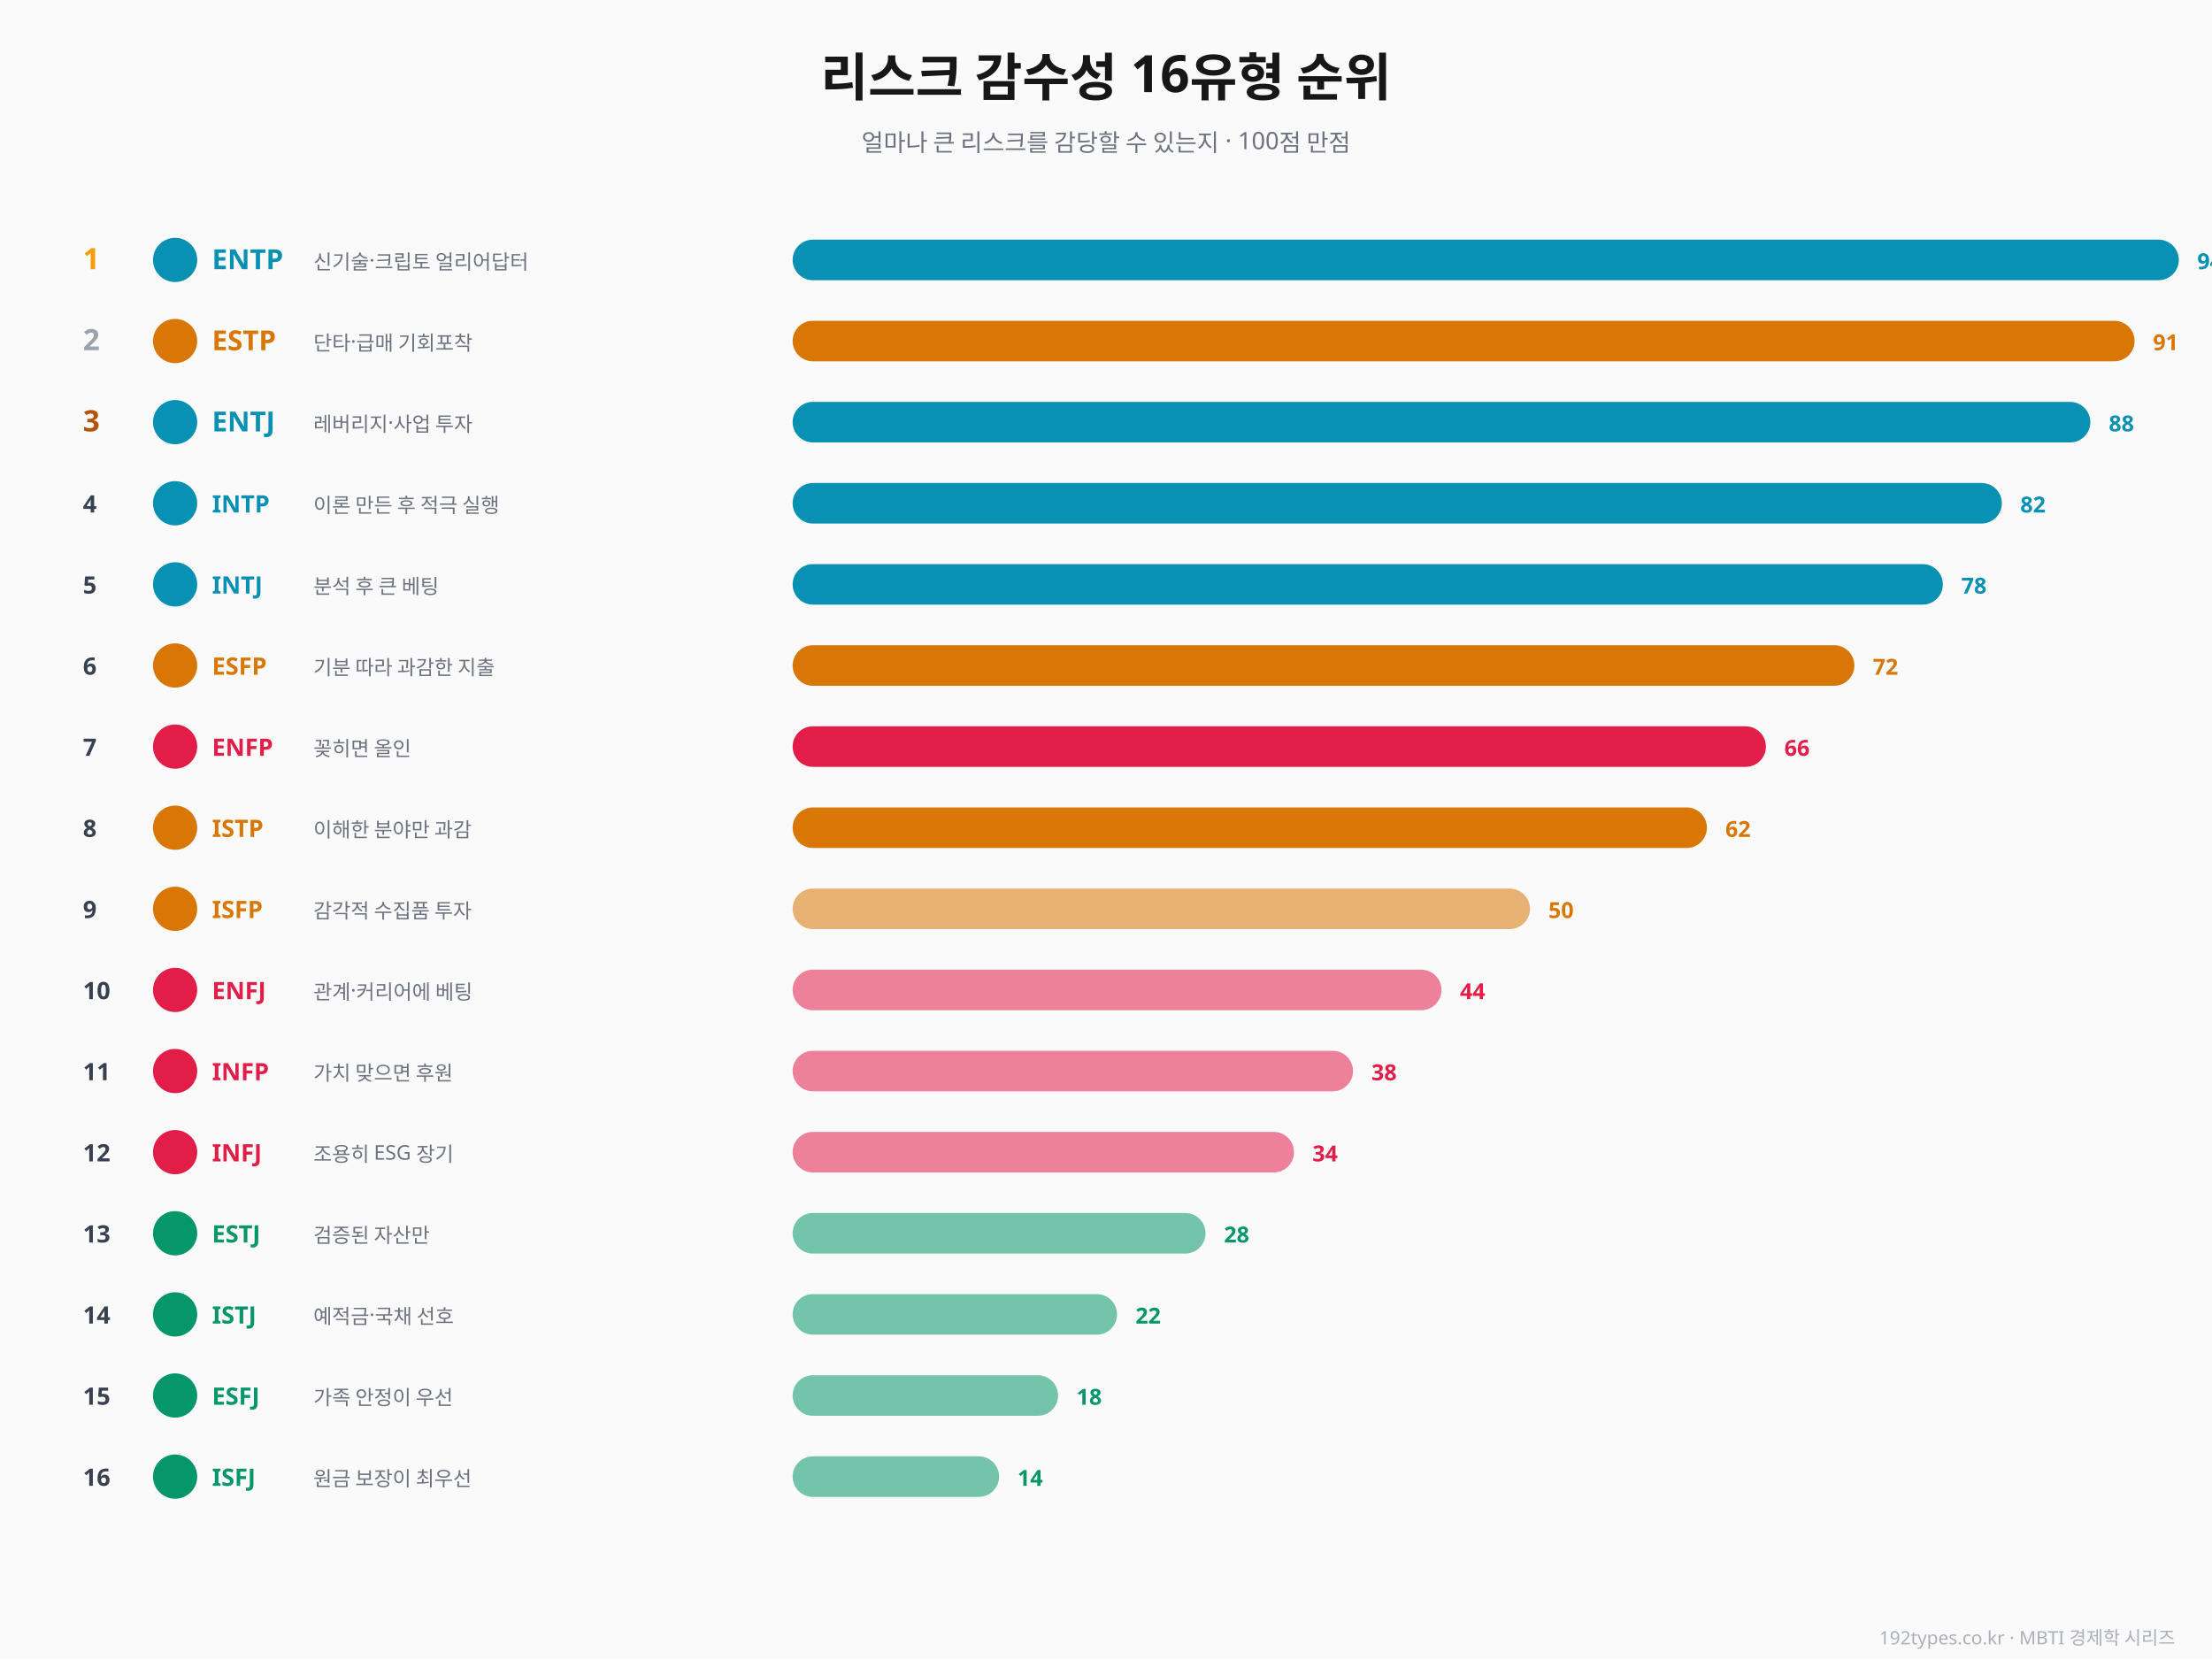
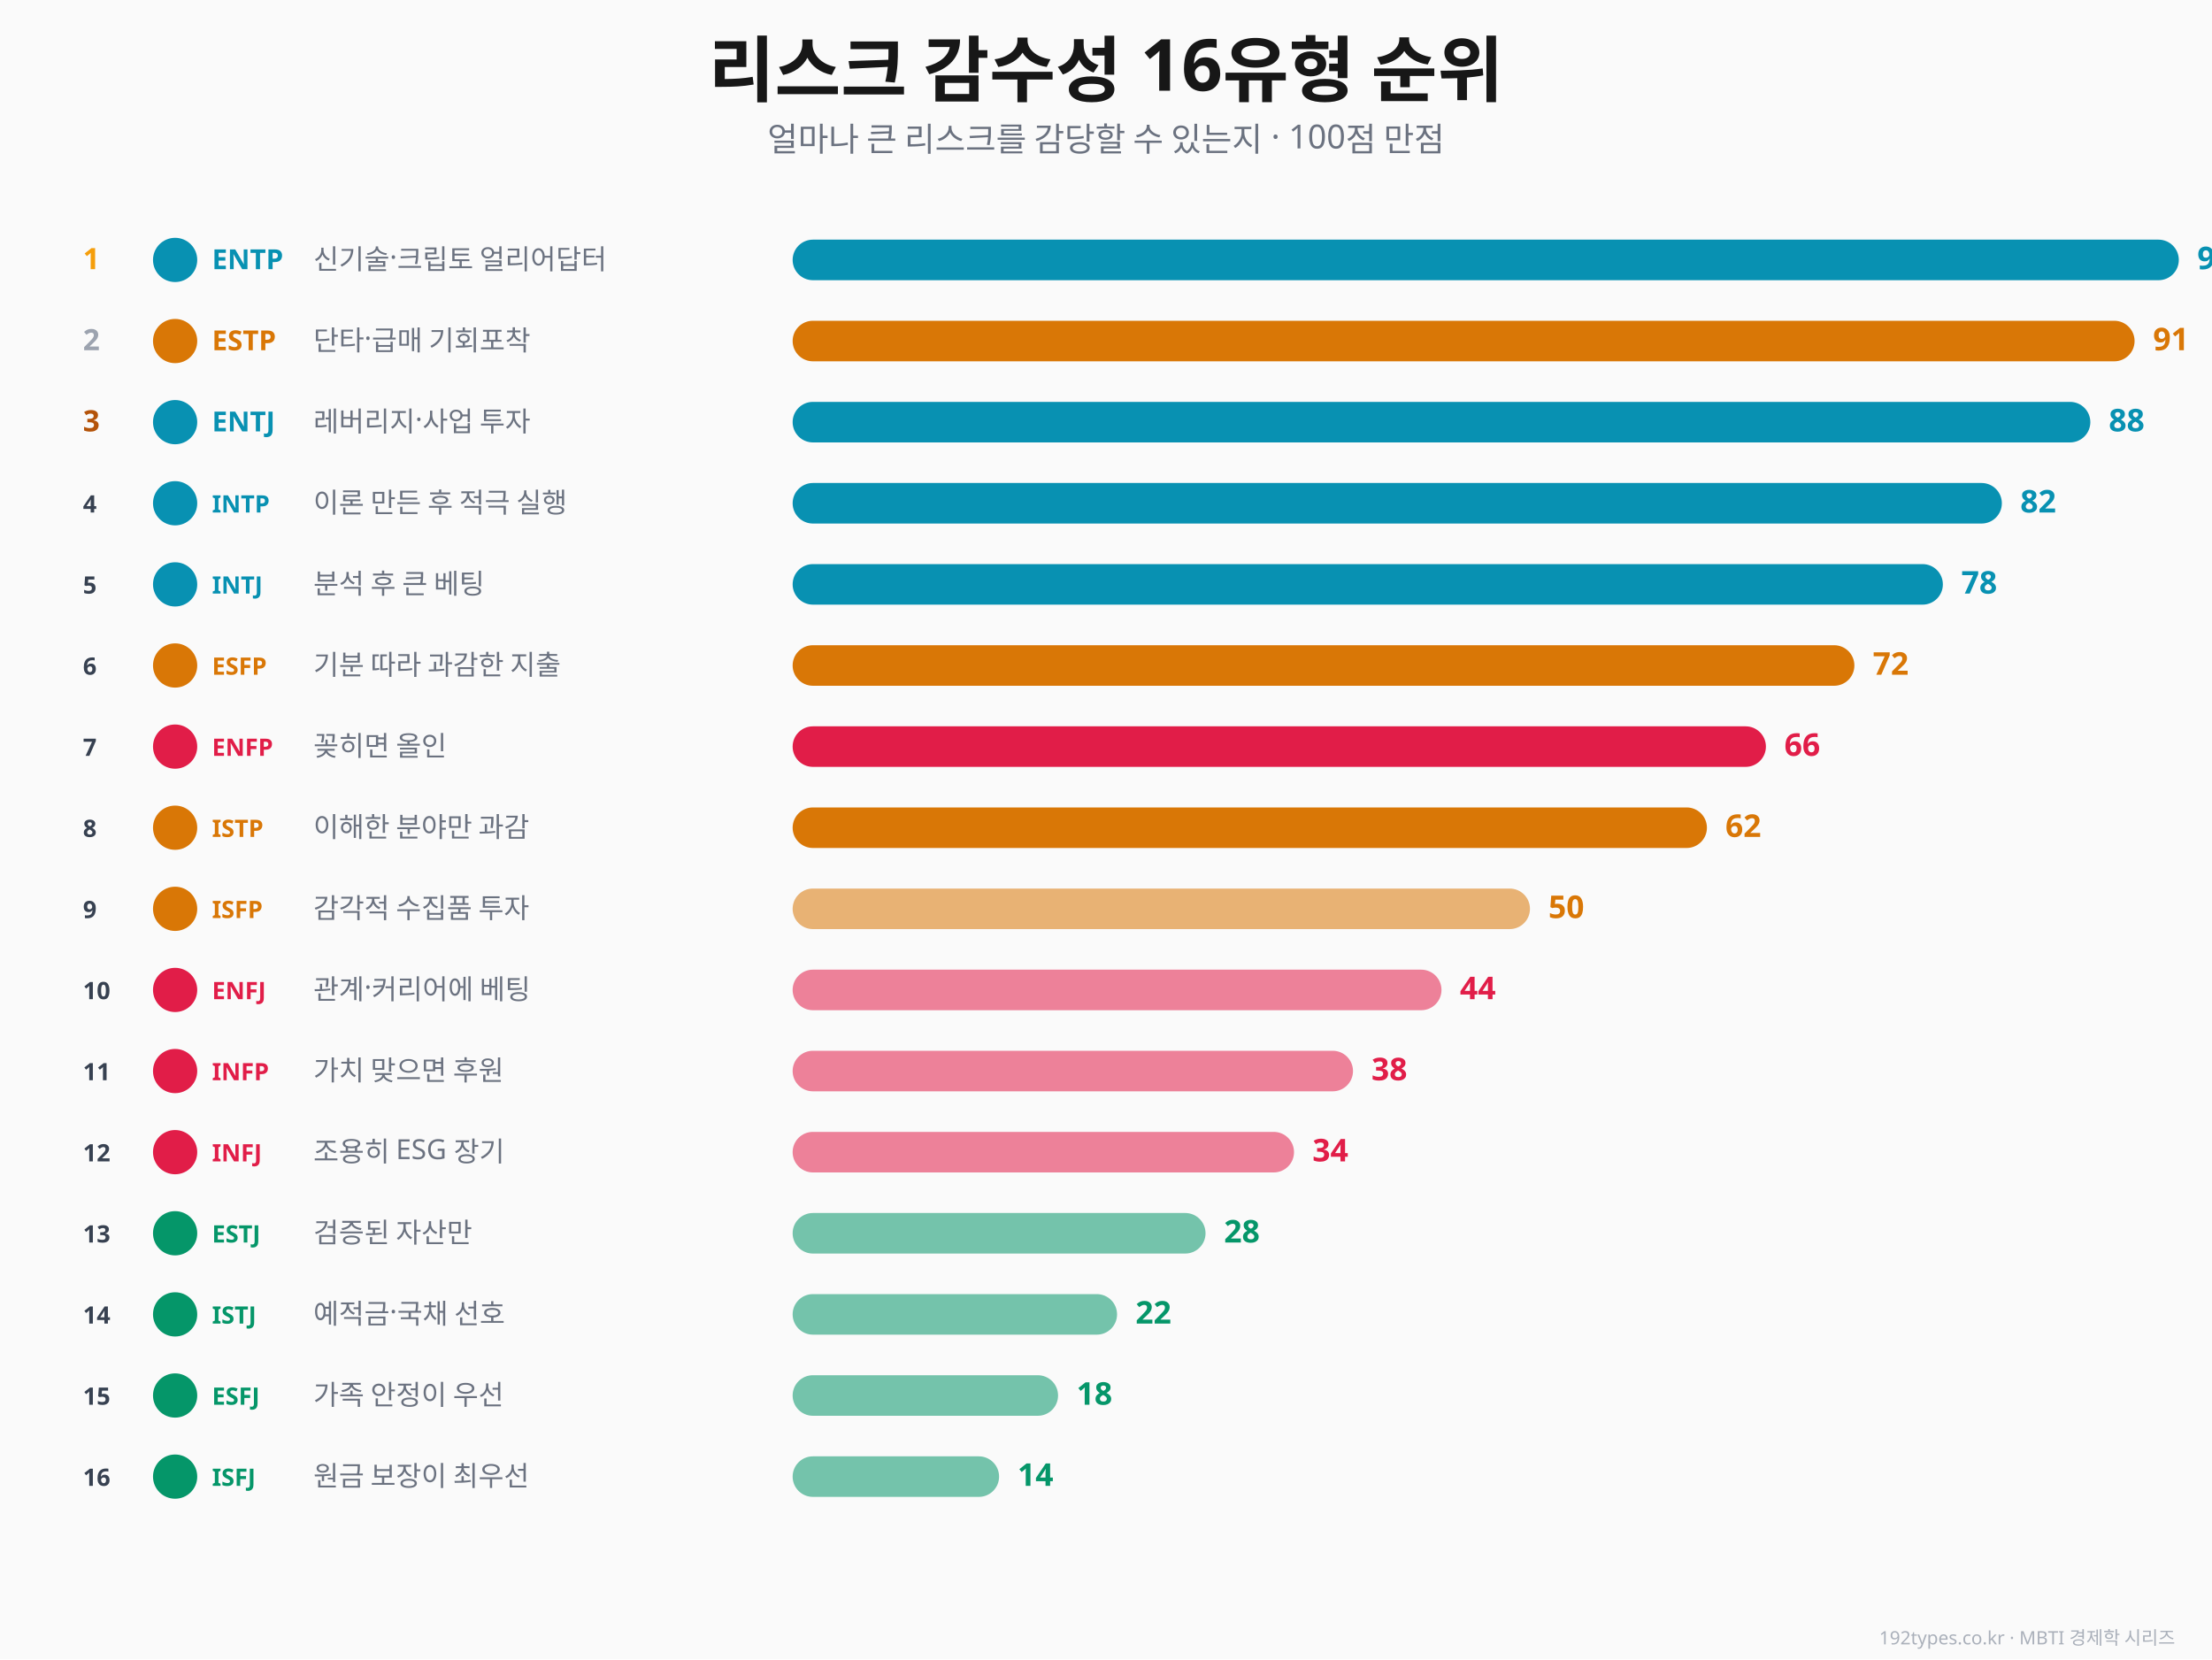
<svg xmlns="http://www.w3.org/2000/svg" viewBox="0 0 1200 900" width="1200" height="900" font-family="'Pretendard', 'Apple SD Gothic Neo', 'Noto Sans KR', system-ui, sans-serif">
  <rect width="1200" height="900" fill="#fafafa" />
-   <text x="600" y="52" text-anchor="middle" font-size="28" font-weight="800" fill="#171717">리스크 감수성 16유형 순위</text>
-   <text x="600" y="82" text-anchor="middle" font-size="13" font-weight="500" fill="#6b7280">얼마나 큰 리스크를 감당할 수 있는지 · 100점 만점</text>
+   <text x="600" y="52" text-anchor="middle" font-size="39" font-weight="800" fill="#171717">리스크 감수성 16유형 순위</text>
+   <text x="600" y="82" text-anchor="middle" font-size="18" font-weight="500" fill="#6b7280">얼마나 큰 리스크를 감당할 수 있는지 · 100점 만점</text>
  <text x="45" y="146" font-size="16" font-weight="800" fill="#f59e0b">1</text>
  <circle cx="95" cy="141" r="12" fill="#0891b2" />
  <text x="115" y="146" font-size="15" font-weight="800" fill="#0891b2">ENTP</text>
-   <text x="170" y="146" font-size="11" fill="#6b7280">신기술·크립토 얼리어답터</text>
+   <text x="170" y="146" font-size="15" fill="#6b7280">신기술·크립토 얼리어답터</text>
  <rect x="430" y="130" width="752" height="22" rx="11" fill="#0891b2" opacity="1" />
-   <text x="1192" y="146" font-size="12" font-weight="800" fill="#0891b2">94</text>
+   <text x="1192" y="146" font-size="17" font-weight="800" fill="#0891b2">94</text>
  <text x="45" y="190" font-size="16" font-weight="800" fill="#9ca3af">2</text>
  <circle cx="95" cy="185" r="12" fill="#d97706" />
  <text x="115" y="190" font-size="15" font-weight="800" fill="#d97706">ESTP</text>
-   <text x="170" y="190" font-size="11" fill="#6b7280">단타·급매 기회포착</text>
+   <text x="170" y="190" font-size="15" fill="#6b7280">단타·급매 기회포착</text>
  <rect x="430" y="174" width="728" height="22" rx="11" fill="#d97706" opacity="1" />
-   <text x="1168" y="190" font-size="12" font-weight="800" fill="#d97706">91</text>
+   <text x="1168" y="190" font-size="17" font-weight="800" fill="#d97706">91</text>
  <text x="45" y="234" font-size="16" font-weight="800" fill="#b45309">3</text>
  <circle cx="95" cy="229" r="12" fill="#0891b2" />
  <text x="115" y="234" font-size="15" font-weight="800" fill="#0891b2">ENTJ</text>
-   <text x="170" y="234" font-size="11" fill="#6b7280">레버리지·사업 투자</text>
+   <text x="170" y="234" font-size="15" fill="#6b7280">레버리지·사업 투자</text>
  <rect x="430" y="218" width="704" height="22" rx="11" fill="#0891b2" opacity="1" />
-   <text x="1144" y="234" font-size="12" font-weight="800" fill="#0891b2">88</text>
+   <text x="1144" y="234" font-size="17" font-weight="800" fill="#0891b2">88</text>
  <text x="45" y="278" font-size="13" font-weight="600" fill="#374151">4</text>
  <circle cx="95" cy="273" r="12" fill="#0891b2" />
  <text x="115" y="278" font-size="13" font-weight="700" fill="#0891b2">INTP</text>
-   <text x="170" y="278" font-size="11" fill="#6b7280">이론 만든 후 적극 실행</text>
+   <text x="170" y="278" font-size="15" fill="#6b7280">이론 만든 후 적극 실행</text>
  <rect x="430" y="262" width="656" height="22" rx="11" fill="#0891b2" opacity="1" />
-   <text x="1096" y="278" font-size="12" font-weight="800" fill="#0891b2">82</text>
+   <text x="1096" y="278" font-size="17" font-weight="800" fill="#0891b2">82</text>
  <text x="45" y="322" font-size="13" font-weight="600" fill="#374151">5</text>
  <circle cx="95" cy="317" r="12" fill="#0891b2" />
  <text x="115" y="322" font-size="13" font-weight="700" fill="#0891b2">INTJ</text>
-   <text x="170" y="322" font-size="11" fill="#6b7280">분석 후 큰 베팅</text>
+   <text x="170" y="322" font-size="15" fill="#6b7280">분석 후 큰 베팅</text>
  <rect x="430" y="306" width="624" height="22" rx="11" fill="#0891b2" opacity="1" />
-   <text x="1064" y="322" font-size="12" font-weight="800" fill="#0891b2">78</text>
+   <text x="1064" y="322" font-size="17" font-weight="800" fill="#0891b2">78</text>
  <text x="45" y="366" font-size="13" font-weight="600" fill="#374151">6</text>
  <circle cx="95" cy="361" r="12" fill="#d97706" />
  <text x="115" y="366" font-size="13" font-weight="700" fill="#d97706">ESFP</text>
-   <text x="170" y="366" font-size="11" fill="#6b7280">기분 따라 과감한 지출</text>
+   <text x="170" y="366" font-size="15" fill="#6b7280">기분 따라 과감한 지출</text>
  <rect x="430" y="350" width="576" height="22" rx="11" fill="#d97706" opacity="1" />
-   <text x="1016" y="366" font-size="12" font-weight="800" fill="#d97706">72</text>
+   <text x="1016" y="366" font-size="17" font-weight="800" fill="#d97706">72</text>
  <text x="45" y="410" font-size="13" font-weight="600" fill="#374151">7</text>
  <circle cx="95" cy="405" r="12" fill="#e11d48" />
  <text x="115" y="410" font-size="13" font-weight="700" fill="#e11d48">ENFP</text>
-   <text x="170" y="410" font-size="11" fill="#6b7280">꽂히면 올인</text>
+   <text x="170" y="410" font-size="15" fill="#6b7280">꽂히면 올인</text>
  <rect x="430" y="394" width="528" height="22" rx="11" fill="#e11d48" opacity="1" />
-   <text x="968" y="410" font-size="12" font-weight="800" fill="#e11d48">66</text>
+   <text x="968" y="410" font-size="17" font-weight="800" fill="#e11d48">66</text>
  <text x="45" y="454" font-size="13" font-weight="600" fill="#374151">8</text>
  <circle cx="95" cy="449" r="12" fill="#d97706" />
  <text x="115" y="454" font-size="13" font-weight="700" fill="#d97706">ISTP</text>
-   <text x="170" y="454" font-size="11" fill="#6b7280">이해한 분야만 과감</text>
+   <text x="170" y="454" font-size="15" fill="#6b7280">이해한 분야만 과감</text>
  <rect x="430" y="438" width="496" height="22" rx="11" fill="#d97706" opacity="1" />
-   <text x="936" y="454" font-size="12" font-weight="800" fill="#d97706">62</text>
+   <text x="936" y="454" font-size="17" font-weight="800" fill="#d97706">62</text>
  <text x="45" y="498" font-size="13" font-weight="600" fill="#374151">9</text>
  <circle cx="95" cy="493" r="12" fill="#d97706" />
  <text x="115" y="498" font-size="13" font-weight="700" fill="#d97706">ISFP</text>
-   <text x="170" y="498" font-size="11" fill="#6b7280">감각적 수집품 투자</text>
+   <text x="170" y="498" font-size="15" fill="#6b7280">감각적 수집품 투자</text>
  <rect x="430" y="482" width="400" height="22" rx="11" fill="#d97706" opacity="0.55" />
-   <text x="840" y="498" font-size="12" font-weight="800" fill="#d97706">50</text>
+   <text x="840" y="498" font-size="17" font-weight="800" fill="#d97706">50</text>
  <text x="45" y="542" font-size="13" font-weight="600" fill="#374151">10</text>
  <circle cx="95" cy="537" r="12" fill="#e11d48" />
  <text x="115" y="542" font-size="13" font-weight="700" fill="#e11d48">ENFJ</text>
-   <text x="170" y="542" font-size="11" fill="#6b7280">관계·커리어에 베팅</text>
+   <text x="170" y="542" font-size="15" fill="#6b7280">관계·커리어에 베팅</text>
  <rect x="430" y="526" width="352" height="22" rx="11" fill="#e11d48" opacity="0.55" />
-   <text x="792" y="542" font-size="12" font-weight="800" fill="#e11d48">44</text>
+   <text x="792" y="542" font-size="17" font-weight="800" fill="#e11d48">44</text>
  <text x="45" y="586" font-size="13" font-weight="600" fill="#374151">11</text>
  <circle cx="95" cy="581" r="12" fill="#e11d48" />
  <text x="115" y="586" font-size="13" font-weight="700" fill="#e11d48">INFP</text>
-   <text x="170" y="586" font-size="11" fill="#6b7280">가치 맞으면 후원</text>
+   <text x="170" y="586" font-size="15" fill="#6b7280">가치 맞으면 후원</text>
  <rect x="430" y="570" width="304" height="22" rx="11" fill="#e11d48" opacity="0.55" />
-   <text x="744" y="586" font-size="12" font-weight="800" fill="#e11d48">38</text>
+   <text x="744" y="586" font-size="17" font-weight="800" fill="#e11d48">38</text>
  <text x="45" y="630" font-size="13" font-weight="600" fill="#374151">12</text>
  <circle cx="95" cy="625" r="12" fill="#e11d48" />
  <text x="115" y="630" font-size="13" font-weight="700" fill="#e11d48">INFJ</text>
-   <text x="170" y="630" font-size="11" fill="#6b7280">조용히 ESG 장기</text>
+   <text x="170" y="630" font-size="15" fill="#6b7280">조용히 ESG 장기</text>
  <rect x="430" y="614" width="272" height="22" rx="11" fill="#e11d48" opacity="0.55" />
-   <text x="712" y="630" font-size="12" font-weight="800" fill="#e11d48">34</text>
+   <text x="712" y="630" font-size="17" font-weight="800" fill="#e11d48">34</text>
  <text x="45" y="674" font-size="13" font-weight="600" fill="#374151">13</text>
  <circle cx="95" cy="669" r="12" fill="#059669" />
  <text x="115" y="674" font-size="13" font-weight="700" fill="#059669">ESTJ</text>
-   <text x="170" y="674" font-size="11" fill="#6b7280">검증된 자산만</text>
+   <text x="170" y="674" font-size="15" fill="#6b7280">검증된 자산만</text>
  <rect x="430" y="658" width="224" height="22" rx="11" fill="#059669" opacity="0.55" />
-   <text x="664" y="674" font-size="12" font-weight="800" fill="#059669">28</text>
+   <text x="664" y="674" font-size="17" font-weight="800" fill="#059669">28</text>
  <text x="45" y="718" font-size="13" font-weight="600" fill="#374151">14</text>
  <circle cx="95" cy="713" r="12" fill="#059669" />
  <text x="115" y="718" font-size="13" font-weight="700" fill="#059669">ISTJ</text>
-   <text x="170" y="718" font-size="11" fill="#6b7280">예적금·국채 선호</text>
+   <text x="170" y="718" font-size="15" fill="#6b7280">예적금·국채 선호</text>
  <rect x="430" y="702" width="176" height="22" rx="11" fill="#059669" opacity="0.55" />
-   <text x="616" y="718" font-size="12" font-weight="800" fill="#059669">22</text>
+   <text x="616" y="718" font-size="17" font-weight="800" fill="#059669">22</text>
  <text x="45" y="762" font-size="13" font-weight="600" fill="#374151">15</text>
  <circle cx="95" cy="757" r="12" fill="#059669" />
  <text x="115" y="762" font-size="13" font-weight="700" fill="#059669">ESFJ</text>
-   <text x="170" y="762" font-size="11" fill="#6b7280">가족 안정이 우선</text>
+   <text x="170" y="762" font-size="15" fill="#6b7280">가족 안정이 우선</text>
  <rect x="430" y="746" width="144" height="22" rx="11" fill="#059669" opacity="0.55" />
-   <text x="584" y="762" font-size="12" font-weight="800" fill="#059669">18</text>
+   <text x="584" y="762" font-size="17" font-weight="800" fill="#059669">18</text>
  <text x="45" y="806" font-size="13" font-weight="600" fill="#374151">16</text>
  <circle cx="95" cy="801" r="12" fill="#059669" />
  <text x="115" y="806" font-size="13" font-weight="700" fill="#059669">ISFJ</text>
-   <text x="170" y="806" font-size="11" fill="#6b7280">원금 보장이 최우선</text>
+   <text x="170" y="806" font-size="15" fill="#6b7280">원금 보장이 최우선</text>
  <rect x="430" y="790" width="112" height="22" rx="11" fill="#059669" opacity="0.55" />
-   <text x="552" y="806" font-size="12" font-weight="800" fill="#059669">14</text>
+   <text x="552" y="806" font-size="17" font-weight="800" fill="#059669">14</text>
  <text x="1180" y="892" text-anchor="end" font-size="10" font-weight="500" fill="#9ca3af" opacity="0.85">192types.co.kr · MBTI 경제학 시리즈</text>
</svg>
